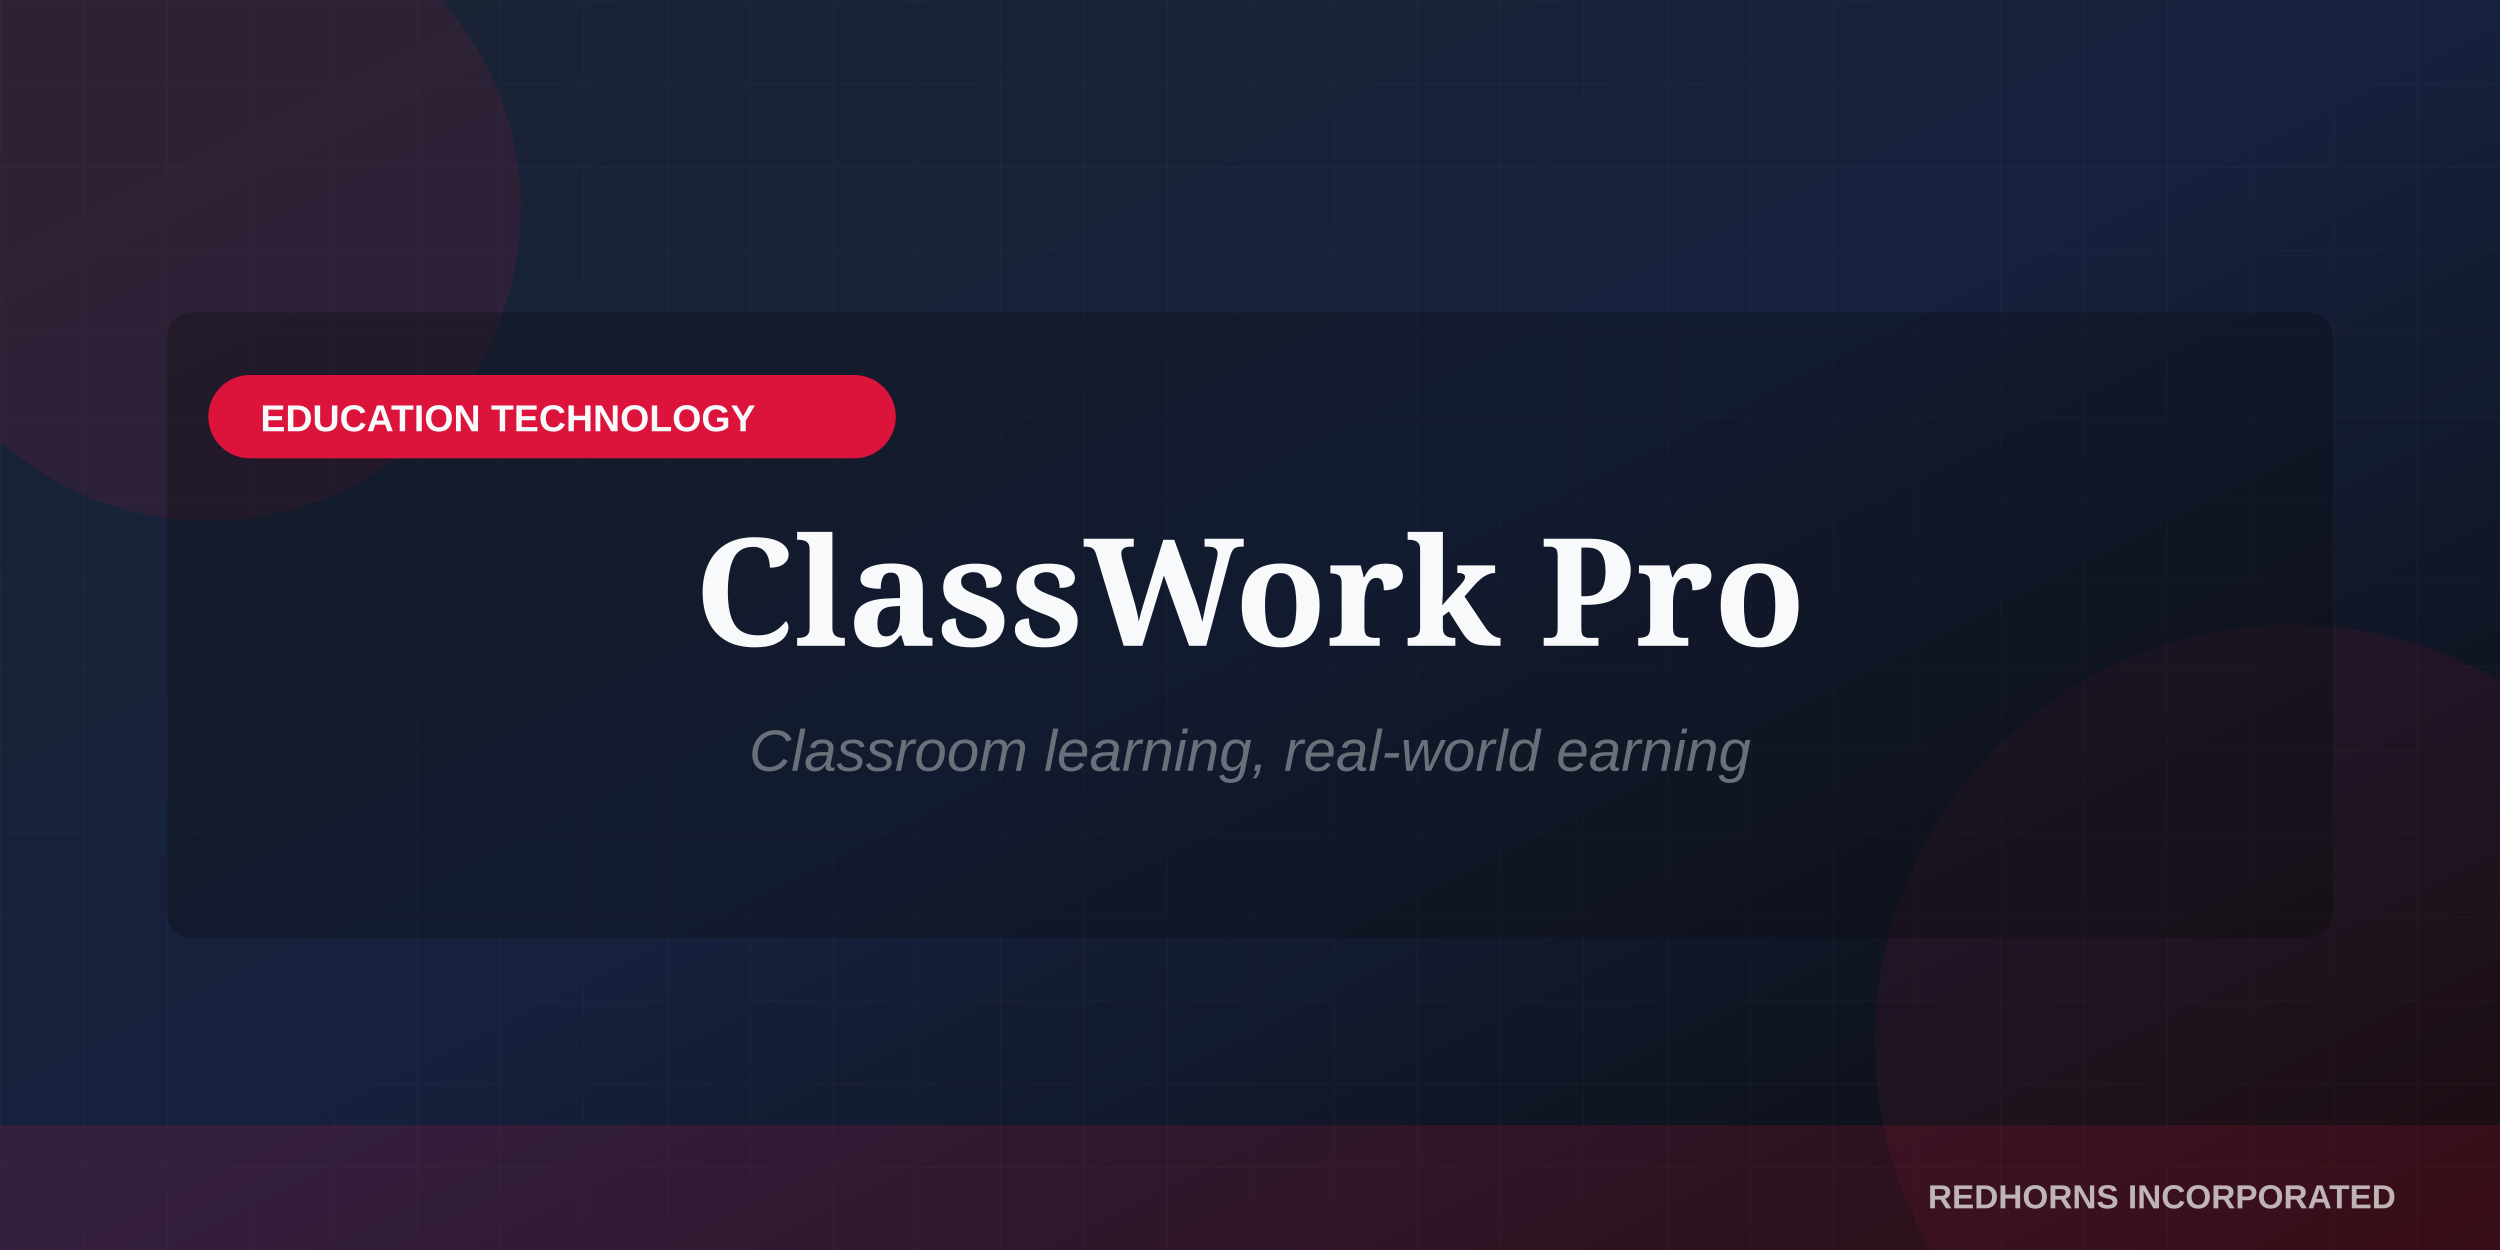
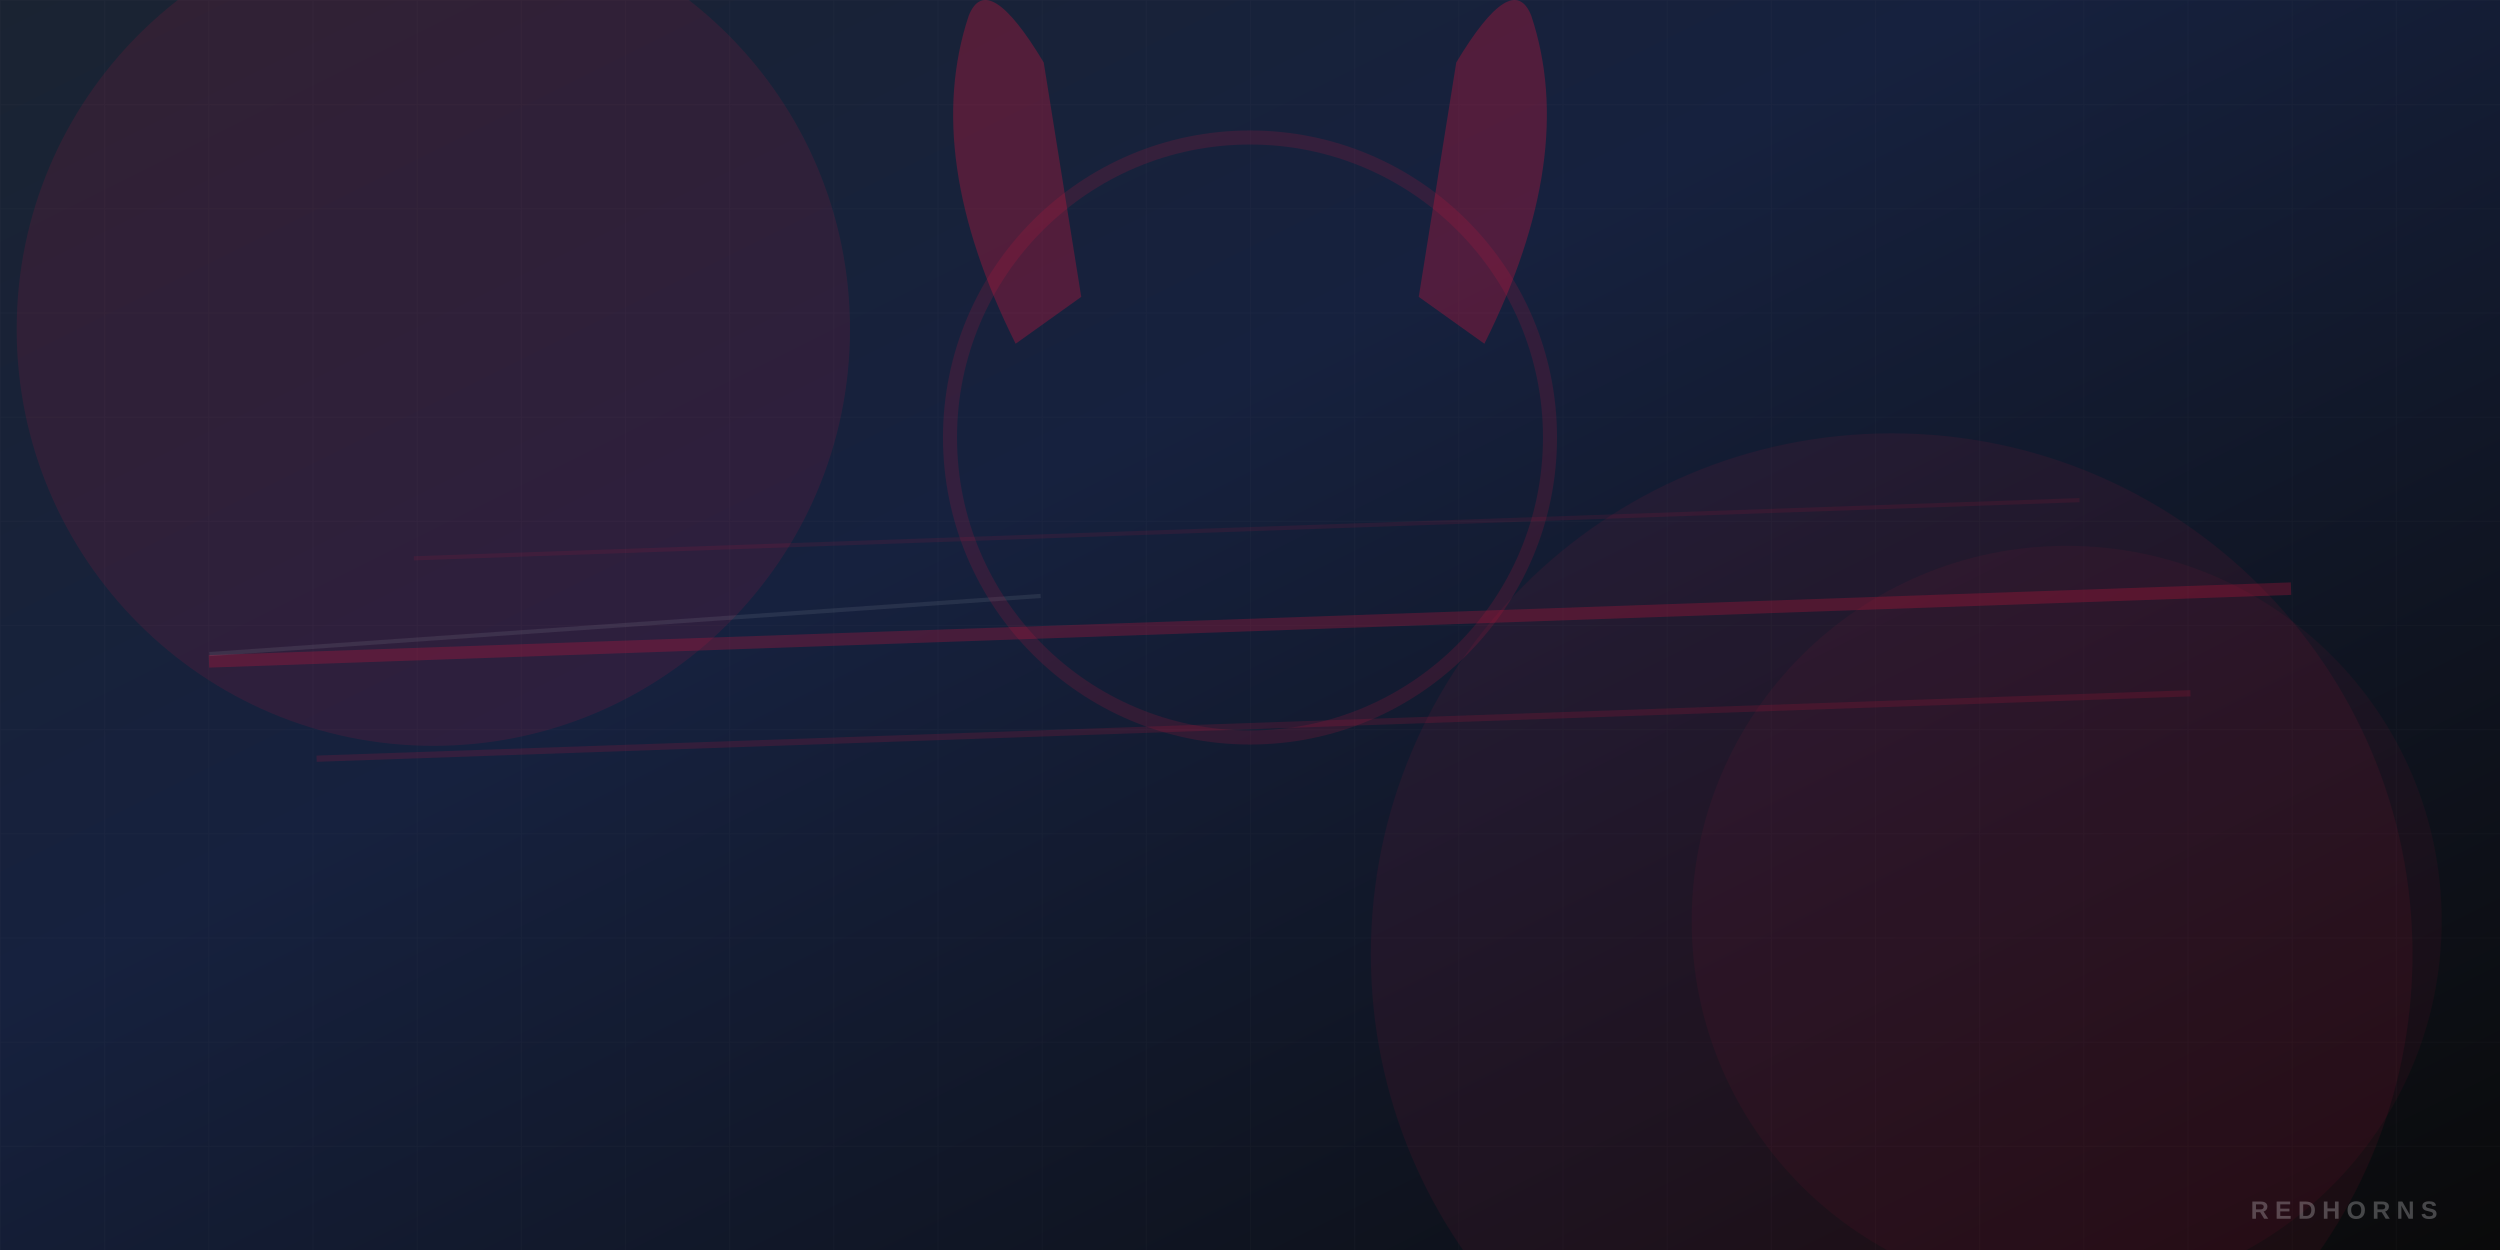
<svg xmlns="http://www.w3.org/2000/svg" width="1200" height="600">
  <defs>
    <linearGradient id="heroBg" x1="0%" y1="0%" x2="100%" y2="100%">
      <stop offset="0%" style="stop-color:#1a2332;stop-opacity:1" />
-       <stop offset="50%" style="stop-color:#16213e;stop-opacity:1" />
+       <stop offset="40%" style="stop-color:#16213e;stop-opacity:1" />
      <stop offset="100%" style="stop-color:#0a0a0a;stop-opacity:1" />
    </linearGradient>
-     <pattern id="grid" width="40" height="40" patternUnits="userSpaceOnUse">
-       <path d="M 40 0 L 0 0 0 40" fill="none" stroke="#f8f9fa" stroke-width="0.5" opacity="0.05" />
+     <pattern id="grid" width="50" height="50" patternUnits="userSpaceOnUse">
+       <path d="M 50 0 L 0 0 0 50" fill="none" stroke="#f8f9fa" stroke-width="0.5" opacity="0.03" />
    </pattern>
+     <filter id="heroNoise">
+       <feTurbulence type="fractalNoise" baseFrequency="0.9" numOctaves="4" />
+       <feColorMatrix values="0 0 0 0 0, 0 0 0 0 0, 0 0 0 0 0, 0 0 0 0.02 0" />
+     </filter>
  </defs>
  <rect width="1200" height="600" fill="url(#heroBg)" />
  <rect width="1200" height="600" fill="url(#grid)" />
-   <circle cx="100" cy="100" r="150" fill="#DC143C" opacity="0.1" />
-   <circle cx="1100" cy="500" r="200" fill="#DC143C" opacity="0.08" />
-   <rect x="80" y="150" width="1040" height="300" fill="#0a0a0a" opacity="0.3" rx="12" />
-   <rect x="100" y="180" width="330" height="40" rx="20" fill="#DC143C" />
-   <text x="125" y="207" font-family="Arial, sans-serif" font-size="18" font-weight="700" fill="#f8f9fa" text-anchor="start">EDUCATION TECHNOLOGY</text>
-   <text x="600" y="310" font-family="Georgia, serif" font-size="72" font-weight="700" fill="#f8f9fa" text-anchor="middle">ClassWork Pro</text>
-   <text x="600" y="370" font-family="Arial, sans-serif" font-size="28" font-style="italic" fill="#6c757d" text-anchor="middle" opacity="0.95">Classroom learning, real-world earning</text>
-   <rect y="540" width="1200" height="60" fill="#DC143C" opacity="0.15" />
-   <text x="1150" y="580" font-family="Arial, sans-serif" font-size="16" font-weight="600" fill="#f8f9fa" text-anchor="end" opacity="0.7">REDHORNS INCORPORATED</text>
+   <rect width="1200" height="600" filter="url(#heroNoise)" opacity="0.6" />
+   <circle cx="208" cy="158" r="200" fill="#DC143C" opacity="0.12" />
+   <circle cx="908" cy="458" r="250" fill="#DC143C" opacity="0.08" />
+   <circle cx="992" cy="442" r="180" fill="#DC143C" opacity="0.06" />
+   <g transform="translate(600, 300) rotate(178)">
+     <rect x="-500" y="-3" width="1000" height="6" fill="#DC143C" opacity="0.25" />
+     <rect x="-450" y="-50" width="900" height="3" fill="#DC143C" opacity="0.15" />
+     <rect x="-400" y="45" width="800" height="2" fill="#DC143C" opacity="0.1" />
+   </g>
+   <g transform="translate(300, 300) rotate(356)">
+     <rect x="-200" y="-1" width="400" height="2" fill="#f8f9fa" opacity="0.08" />
+   </g>
+   <g transform="translate(600, 300) scale(4.5)">
+     <path d="M -25,-30 Q -35,-50 -30,-65 Q -28,-70 -22,-60 L -18,-35 Z" fill="#DC143C" opacity="0.3" />
+     <path d="M 25,-30 Q 35,-50 30,-65 Q 28,-70 22,-60 L 18,-35 Z" fill="#DC143C" opacity="0.3" />
+     <circle cx="0" cy="-20" r="32" fill="none" stroke="#DC143C" stroke-width="1.5" stroke-opacity="0.15" />
+   </g>
+   <text x="1170" y="585" font-family="Arial, sans-serif" font-size="12" font-weight="600" fill="#f8f9fa" text-anchor="end" opacity="0.25" letter-spacing="3">REDHORNS</text>
</svg>
